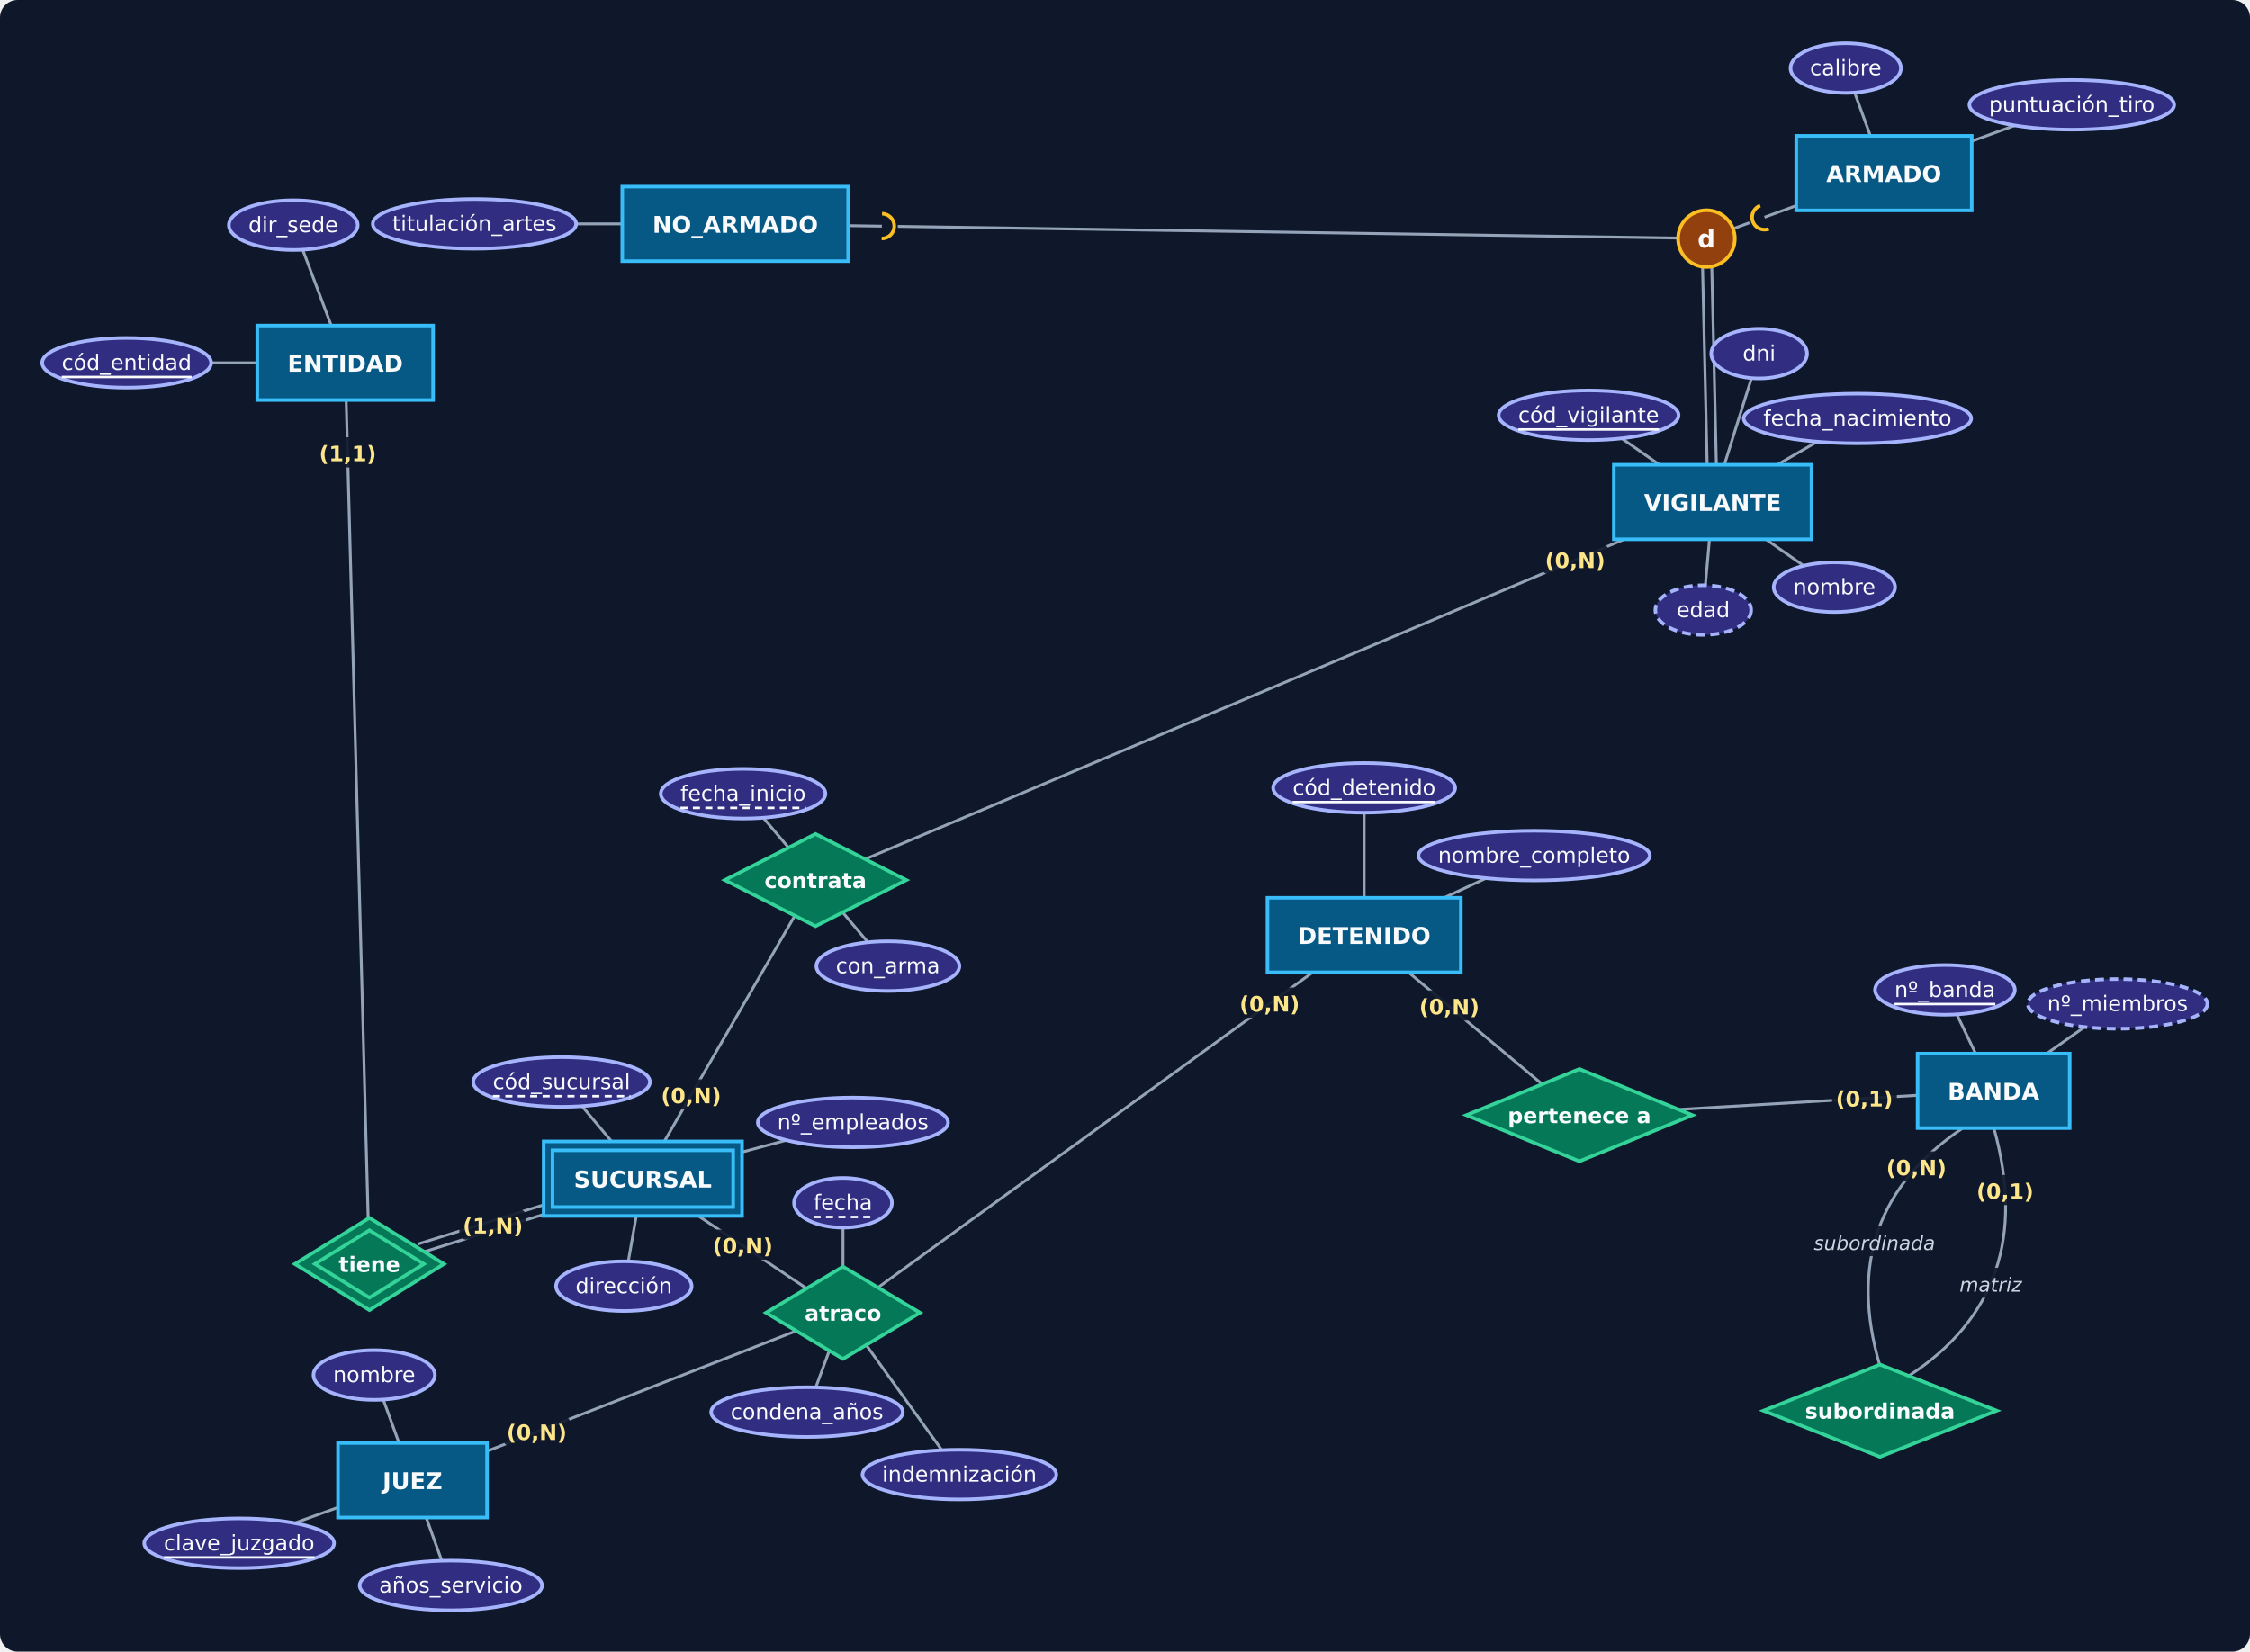
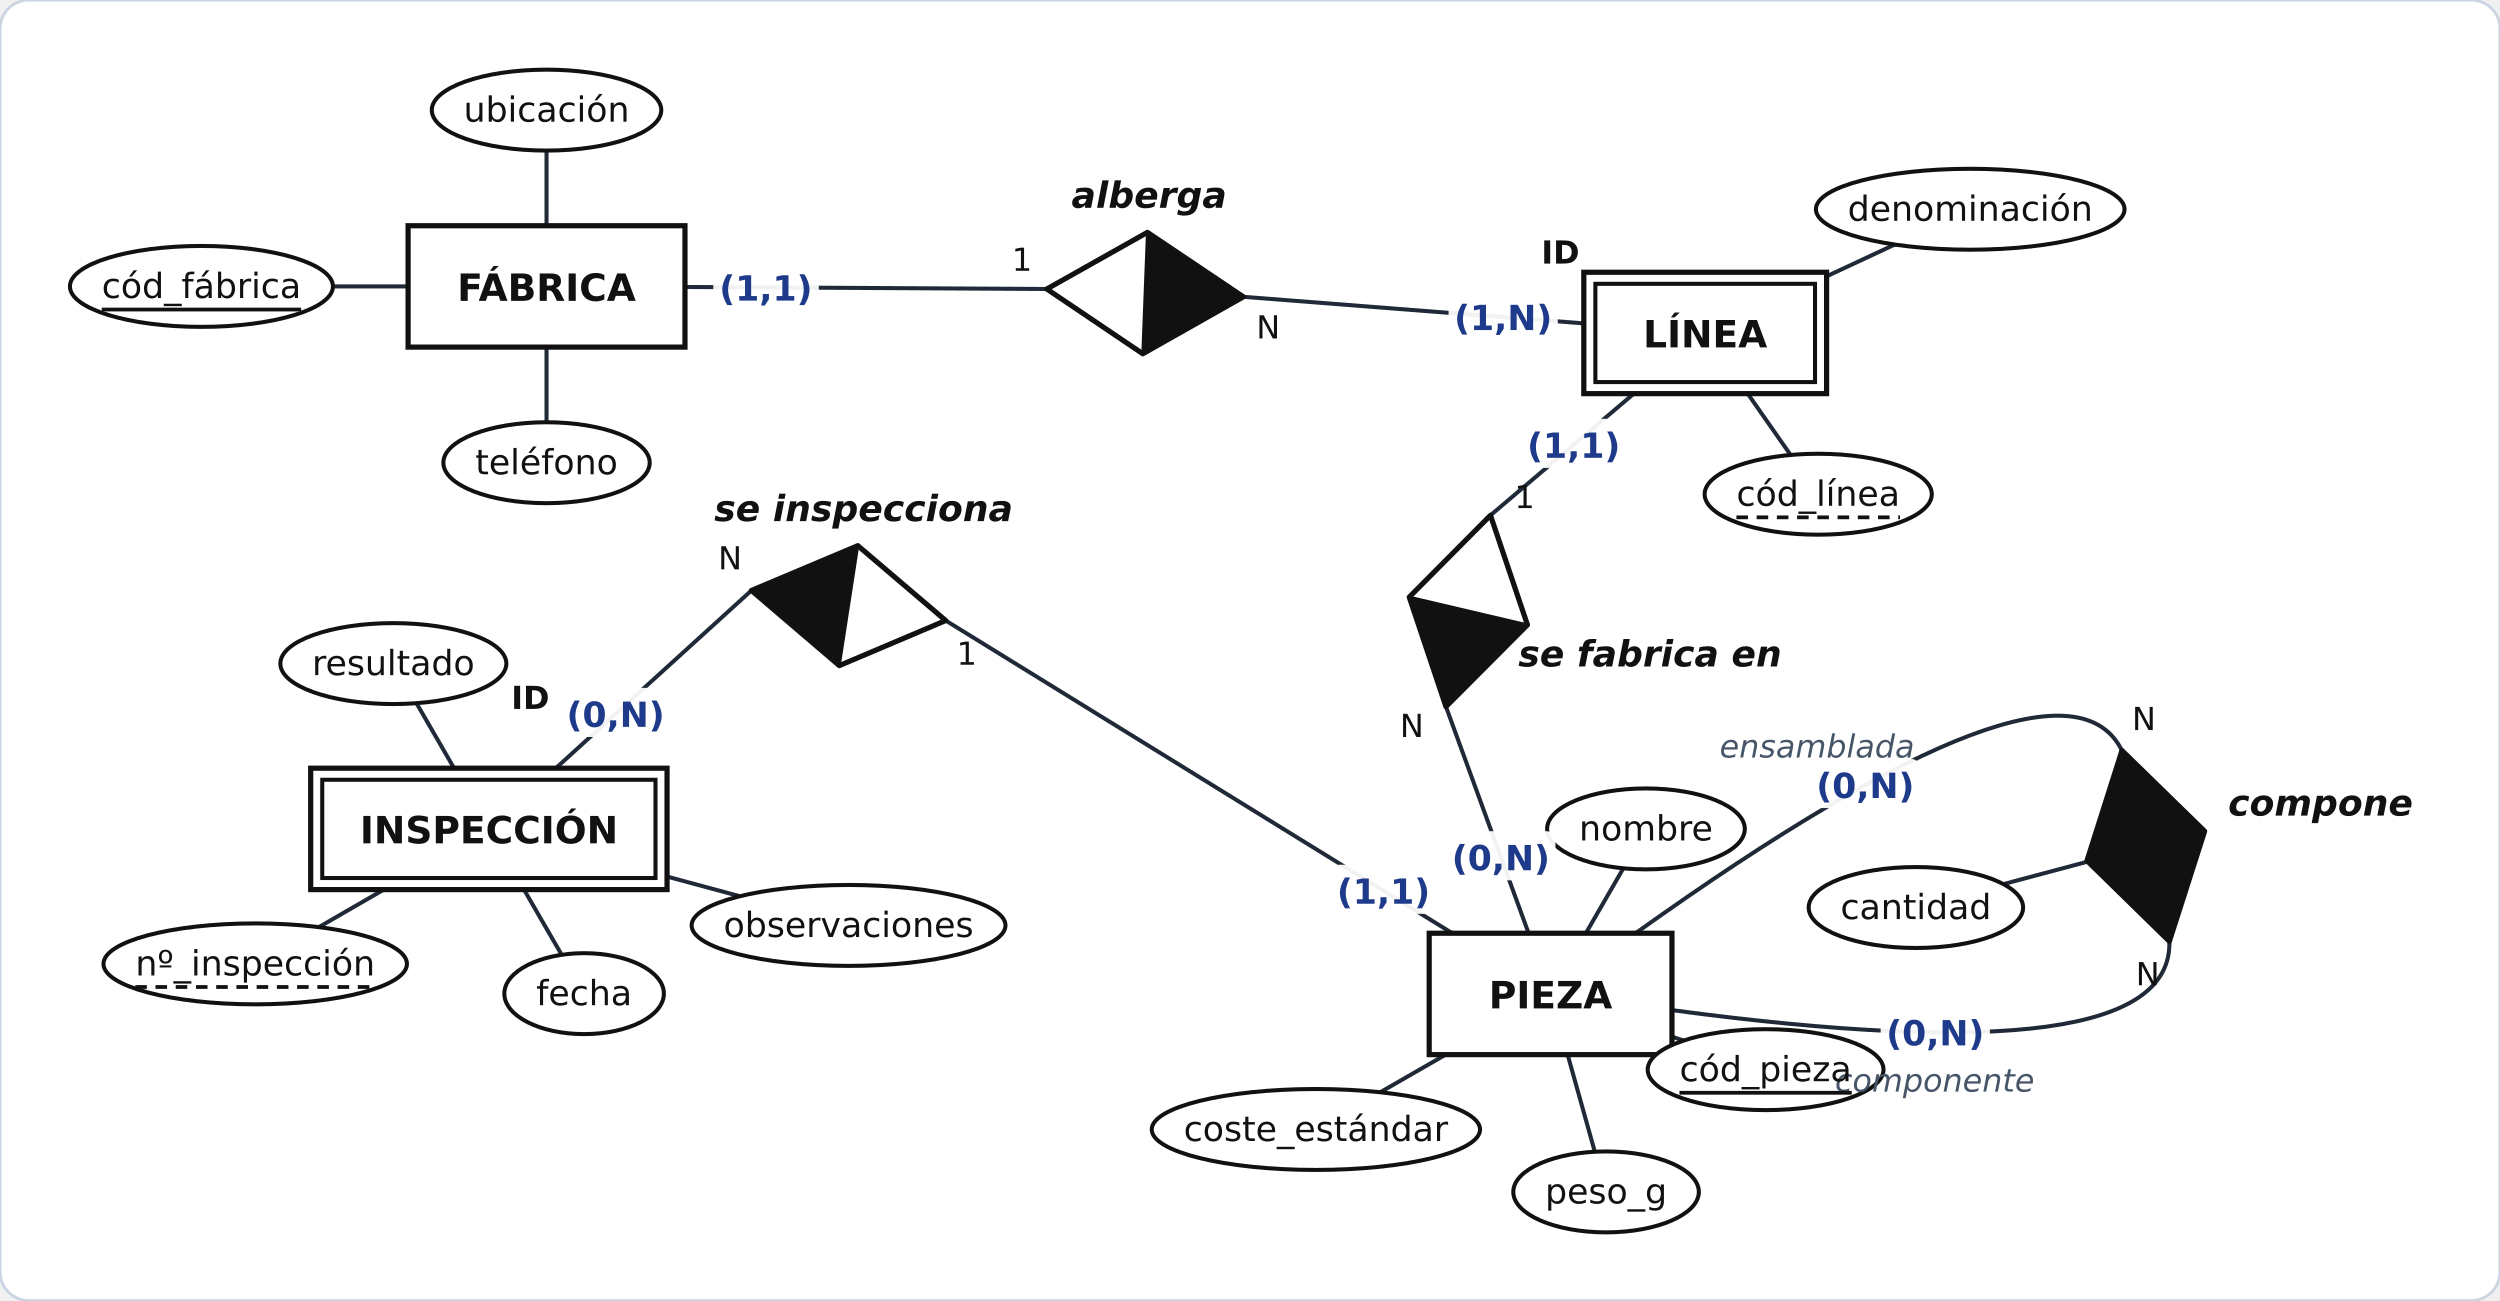
- <svg xmlns="http://www.w3.org/2000/svg" viewBox="-132 -1231 1268 931" width="1268" height="931" role="img" aria-labelledby="t d" font-family="DejaVu Sans, Verdana, Arial, sans-serif">
-   <rect x="-132" y="-1231" width="1268" height="931" rx="10" fill="#0f172a" />
-   <g stroke="#94a3b8" stroke-width="1.6" fill="none">
-     <line x1="13.0" y1="-1026.5" x2="-13.0" y2="-1026.5" />
-     <line x1="54.7" y1="-1047.5" x2="38.6" y2="-1090.3" />
-     <line x1="226.6" y1="-545.6" x2="222.1" y2="-520.0" />
-     <line x1="212.7" y1="-587.6" x2="196.0" y2="-607.5" />
-     <line x1="286.2" y1="-581.6" x2="311.3" y2="-588.3" />
-     <line x1="863.2" y1="-927.0" x2="884.5" y2="-912.1" />
-     <line x1="831.4" y1="-927.0" x2="829.1" y2="-901.1" />
-     <line x1="803.2" y1="-969.0" x2="781.9" y2="-983.9" />
-     <line x1="839.8" y1="-969.0" x2="855.1" y2="-1017.9" />
-     <line x1="869.6" y1="-969.0" x2="892.1" y2="-982.0" />
-     <line x1="922.1" y1="-1154.4" x2="913.2" y2="-1178.8" />
-     <line x1="979.2" y1="-1151.4" x2="1003.6" y2="-1160.3" />
-     <line x1="218.7" y1="-1104.8" x2="192.7" y2="-1104.8" />
-     <line x1="636.8" y1="-724.9" x2="636.8" y2="-772.9" />
-     <line x1="681.8" y1="-724.9" x2="705.4" y2="-735.9" />
-     <line x1="981.4" y1="-637.1" x2="970.8" y2="-659.2" />
-     <line x1="1021.5" y1="-637.1" x2="1042.8" y2="-652.1" />
-     <line x1="108.2" y1="-375.6" x2="117.0" y2="-351.2" />
-     <line x1="58.5" y1="-381.3" x2="34.1" y2="-372.5" />
-     <line x1="92.9" y1="-417.6" x2="84.0" y2="-442.1" />
-     <line x1="342.9" y1="-716.7" x2="357.1" y2="-699.9" />
-     <line x1="312.4" y1="-753.2" x2="298.2" y2="-770.0" />
-     <line x1="356.2" y1="-472.8" x2="398.8" y2="-413.6" />
-     <line x1="335.4" y1="-469.7" x2="327.8" y2="-449.0" />
-     <line x1="343.1" y1="-517.0" x2="343.1" y2="-539.0" />
-     <line x1="63.1" y1="-1005.5" x2="75.5" y2="-544.1" />
-     <line x1="175.2" y1="-546.7" x2="104.9" y2="-524.7" />
-     <line x1="173.6" y1="-551.6" x2="103.4" y2="-529.7" />
-     <line x1="242.4" y1="-587.6" x2="316.0" y2="-714.9" />
-     <line x1="783.4" y1="-927.0" x2="355.6" y2="-746.7" />
-     <line x1="948.7" y1="-613.6" x2="813.8" y2="-605.6" />
-     <line x1="661.8" y1="-682.9" x2="737.2" y2="-619.8" />
-     <path d="M991.7 -595.1 Q1017.3 -503.3 943.7 -455.4" fill="none" />
-     <path d="M974.1 -595.1 Q902.4 -546.9 927.3 -461.7" fill="none" />
-     <line x1="607.8" y1="-682.9" x2="362.8" y2="-505.2" />
-     <line x1="261.6" y1="-545.6" x2="322.6" y2="-504.7" />
-     <line x1="142.5" y1="-413.0" x2="316.8" y2="-480.8" />
-     <line x1="830.1" y1="-968.9" x2="827.5" y2="-1080.5" />
-     <line x1="835.3" y1="-969.0" x2="832.7" y2="-1080.6" />
-     <line x1="844.8" y1="-1102.1" x2="880.3" y2="-1115.1" />
-     <line x1="813.7" y1="-1096.8" x2="346.1" y2="-1103.8" />
+ <svg xmlns="http://www.w3.org/2000/svg" viewBox="677 -1073 865 450" width="865" height="450" role="img" aria-labelledby="t d" font-family="DejaVu Sans, Verdana, Arial, sans-serif">
+   <rect x="677" y="-1073" width="865" height="450" rx="10" fill="#ffffff" stroke="#cbd5e1" />
+   <g stroke="#1f2937" stroke-width="1.4" fill="none">
+     <line x1="866.1" y1="-952.9" x2="866.1" y2="-926.9" />
+     <line x1="818.2" y1="-973.9" x2="792.2" y2="-973.9" />
+     <line x1="866.1" y1="-994.9" x2="866.1" y2="-1020.9" />
+     <line x1="1281.7" y1="-936.8" x2="1296.6" y2="-915.5" />
+     <line x1="1309.0" y1="-977.4" x2="1332.6" y2="-988.4" />
+     <line x1="1255.5" y1="-714.3" x2="1259.4" y2="-713.0" />
+     <line x1="1219.4" y1="-708.1" x2="1228.8" y2="-674.5" />
+     <line x1="1177.2" y1="-708.1" x2="1154.6" y2="-695.1" />
+     <line x1="1225.7" y1="-750.1" x2="1238.7" y2="-772.6" />
+     <line x1="907.8" y1="-769.7" x2="933.0" y2="-762.9" />
+     <line x1="858.3" y1="-765.2" x2="871.3" y2="-742.7" />
+     <line x1="809.8" y1="-765.2" x2="787.3" y2="-752.2" />
+     <line x1="834.1" y1="-807.2" x2="821.1" y2="-829.7" />
+     <line x1="1399.4" y1="-774.9" x2="1370.2" y2="-767.1" />
+     <line x1="1039.2" y1="-973.0" x2="914.0" y2="-973.7" />
+     <line x1="1107.2" y1="-970.3" x2="1225.0" y2="-961.1" />
+     <line x1="1177.3" y1="-828.5" x2="1205.9" y2="-750.1" />
+     <line x1="1192.7" y1="-894.7" x2="1242.3" y2="-936.8" />
+     <path d="M1411.2 -813.3 Q1390.4 -855.5 1242.9 -750.1" fill="none" />
+     <path d="M1427.6 -747.3 Q1429.0 -700.2 1255.5 -723.5" fill="none" />
+     <line x1="1004.2" y1="-858.3" x2="1179.5" y2="-750.1" />
+     <line x1="937.0" y1="-868.7" x2="869.3" y2="-807.2" />
  </g>
-   <g transform="translate(859.6 -1107.5) rotate(-20.2)">
-     <rect x="-6" y="-8" width="9" height="16" fill="#0f172a" stroke="none" />
-     <path d="M3 -7 A7 7 0 0 0 3 7" fill="none" stroke="#fbbf24" stroke-width="2" />
-   </g>
-   <g transform="translate(368.0 -1103.5) rotate(-179.1)">
-     <rect x="-6" y="-8" width="9" height="16" fill="#0f172a" stroke="none" />
-     <path d="M3 -7 A7 7 0 0 0 3 7" fill="none" stroke="#fbbf24" stroke-width="2" />
-   </g>
-   <rect x="13.0" y="-1047.5" width="99.1" height="42.0" fill="#075985" stroke="#38bdf8" stroke-width="2" />
-   <rect x="174.4" y="-587.6" width="111.8" height="42.0" fill="#075985" stroke="#38bdf8" stroke-width="2" />
-   <rect x="179.4" y="-582.6" width="101.8" height="32.0" fill="none" stroke="#38bdf8" stroke-width="2" />
-   <rect x="777.5" y="-969.0" width="111.4" height="42.0" fill="#075985" stroke="#38bdf8" stroke-width="2" />
-   <rect x="880.3" y="-1154.4" width="98.9" height="42.0" fill="#075985" stroke="#38bdf8" stroke-width="2" />
-   <rect x="218.7" y="-1125.8" width="127.3" height="42.0" fill="#075985" stroke="#38bdf8" stroke-width="2" />
-   <rect x="582.3" y="-724.9" width="109.0" height="42.0" fill="#075985" stroke="#38bdf8" stroke-width="2" />
-   <rect x="948.7" y="-637.1" width="85.7" height="42.0" fill="#075985" stroke="#38bdf8" stroke-width="2" />
-   <rect x="58.5" y="-417.6" width="84.0" height="42.0" fill="#075985" stroke="#38bdf8" stroke-width="2" />
-   <polygon points="76.2,-544.5 118.2,-518.5 76.2,-492.5 34.2,-518.5" fill="#047857" stroke="#34d399" stroke-width="2" />
-   <polygon points="76.2,-537.5 106.9,-518.5 76.2,-499.5 45.5,-518.5" fill="none" stroke="#34d399" stroke-width="2" />
-   <polygon points="327.6,-760.9 378.8,-734.9 327.6,-708.9 276.5,-734.9" fill="#047857" stroke="#34d399" stroke-width="2" />
-   <polygon points="758.1,-628.4 821.8,-602.4 758.1,-576.4 694.4,-602.4" fill="#047857" stroke="#34d399" stroke-width="2" />
-   <polygon points="927.5,-461.8 993.3,-435.8 927.5,-409.8 861.8,-435.8" fill="#047857" stroke="#34d399" stroke-width="2" />
-   <polygon points="343.1,-517.0 386.5,-491.0 343.1,-465.0 299.7,-491.0" fill="#047857" stroke="#34d399" stroke-width="2" />
-   <circle cx="829.7" cy="-1096.5" r="16" fill="#92400e" stroke="#fbbf24" stroke-width="2" />
-   <ellipse cx="-60.6" cy="-1026.5" rx="47.6" ry="14.0" fill="#312e81" stroke="#a5b4fc" stroke-width="2" />
-   <ellipse cx="33.3" cy="-1104.1" rx="36.3" ry="14.0" fill="#312e81" stroke="#a5b4fc" stroke-width="2" />
-   <ellipse cx="219.6" cy="-506.0" rx="38.2" ry="14.0" fill="#312e81" stroke="#a5b4fc" stroke-width="2" />
-   <ellipse cx="184.5" cy="-621.1" rx="49.8" ry="14.0" fill="#312e81" stroke="#a5b4fc" stroke-width="2" />
-   <ellipse cx="348.7" cy="-598.3" rx="53.6" ry="14.0" fill="#312e81" stroke="#a5b4fc" stroke-width="2" />
-   <ellipse cx="901.8" cy="-900.0" rx="34.2" ry="14.0" fill="#312e81" stroke="#a5b4fc" stroke-width="2" />
-   <ellipse cx="827.9" cy="-887.1" rx="27.0" ry="14.0" fill="#312e81" stroke="#a5b4fc" stroke-width="2" stroke-dasharray="5 3" />
-   <ellipse cx="763.3" cy="-996.9" rx="50.7" ry="14.0" fill="#312e81" stroke="#a5b4fc" stroke-width="2" />
-   <ellipse cx="859.4" cy="-1031.7" rx="27.0" ry="14.0" fill="#312e81" stroke="#a5b4fc" stroke-width="2" />
-   <ellipse cx="914.8" cy="-995.1" rx="64.1" ry="14.0" fill="#312e81" stroke="#a5b4fc" stroke-width="2" />
-   <ellipse cx="908.2" cy="-1192.6" rx="31.1" ry="14.0" fill="#312e81" stroke="#a5b4fc" stroke-width="2" />
-   <ellipse cx="1035.6" cy="-1171.9" rx="57.7" ry="14.0" fill="#312e81" stroke="#a5b4fc" stroke-width="2" />
-   <ellipse cx="135.4" cy="-1104.8" rx="57.3" ry="14.0" fill="#312e81" stroke="#a5b4fc" stroke-width="2" />
-   <ellipse cx="636.8" cy="-786.9" rx="51.3" ry="14.0" fill="#312e81" stroke="#a5b4fc" stroke-width="2" />
-   <ellipse cx="732.6" cy="-748.7" rx="65.2" ry="14.0" fill="#312e81" stroke="#a5b4fc" stroke-width="2" />
-   <ellipse cx="964.1" cy="-673.0" rx="39.4" ry="14.0" fill="#312e81" stroke="#a5b4fc" stroke-width="2" />
-   <ellipse cx="1061.4" cy="-665.1" rx="50.6" ry="14.0" fill="#312e81" stroke="#a5b4fc" stroke-width="2" stroke-dasharray="5 3" />
-   <ellipse cx="122.1" cy="-337.3" rx="51.4" ry="14.0" fill="#312e81" stroke="#a5b4fc" stroke-width="2" />
-   <ellipse cx="2.8" cy="-361.1" rx="53.5" ry="14.0" fill="#312e81" stroke="#a5b4fc" stroke-width="2" />
-   <ellipse cx="78.9" cy="-455.9" rx="34.2" ry="14.0" fill="#312e81" stroke="#a5b4fc" stroke-width="2" />
-   <ellipse cx="368.4" cy="-686.4" rx="40.3" ry="14.0" fill="#312e81" stroke="#a5b4fc" stroke-width="2" />
-   <ellipse cx="286.8" cy="-783.6" rx="46.4" ry="14.0" fill="#312e81" stroke="#a5b4fc" stroke-width="2" />
-   <ellipse cx="408.7" cy="-399.8" rx="54.6" ry="14.0" fill="#312e81" stroke="#a5b4fc" stroke-width="2" />
-   <ellipse cx="322.8" cy="-435.0" rx="54.0" ry="14.0" fill="#312e81" stroke="#a5b4fc" stroke-width="2" />
-   <ellipse cx="343.1" cy="-553.0" rx="27.6" ry="14.0" fill="#312e81" stroke="#a5b4fc" stroke-width="2" />
-   <rect x="45.7" y="-984.5" width="36.5" height="17" rx="4" fill="#0f172a" opacity="0.92" />
-   <text x="64.0" y="-971.0" font-size="12" fill="#fde68a" text-anchor="middle" font-weight="700">(1,1)</text>
-   <rect x="126.9" y="-549.2" width="37.8" height="17" rx="4" fill="#0f172a" opacity="0.92" />
-   <text x="145.8" y="-535.7" font-size="12" fill="#fde68a" text-anchor="middle" font-weight="700">(1,N)</text>
-   <rect x="238.6" y="-622.6" width="37.8" height="17" rx="4" fill="#0f172a" opacity="0.92" />
-   <text x="257.5" y="-609.1" font-size="12" fill="#fde68a" text-anchor="middle" font-weight="700">(0,N)</text>
-   <rect x="736.8" y="-924.3" width="37.8" height="17" rx="4" fill="#0f172a" opacity="0.92" />
-   <text x="755.7" y="-910.8" font-size="12" fill="#fde68a" text-anchor="middle" font-weight="700">(0,N)</text>
-   <rect x="900.5" y="-620.8" width="36.5" height="17" rx="4" fill="#0f172a" opacity="0.92" />
-   <text x="918.7" y="-607.3" font-size="12" fill="#fde68a" text-anchor="middle" font-weight="700">(0,1)</text>
-   <rect x="665.9" y="-672.7" width="37.8" height="17" rx="4" fill="#0f172a" opacity="0.92" />
-   <text x="684.8" y="-659.2" font-size="12" fill="#fde68a" text-anchor="middle" font-weight="700">(0,N)</text>
-   <rect x="979.8" y="-568.7" width="36.5" height="17" rx="4" fill="#0f172a" opacity="0.92" />
-   <text x="998.0" y="-555.2" font-size="12" fill="#fde68a" text-anchor="middle" font-weight="700">(0,1)</text>
-   <rect x="966.7" y="-516.4" width="46.3" height="17" rx="4" fill="#0f172a" opacity="0.92" />
-   <text x="989.9" y="-502.9" font-size="11" fill="#cbd5e1" text-anchor="middle" font-style="italic">matriz</text>
-   <rect x="929.1" y="-582.0" width="37.8" height="17" rx="4" fill="#0f172a" opacity="0.92" />
-   <text x="948.0" y="-568.5" font-size="12" fill="#fde68a" text-anchor="middle" font-weight="700">(0,N)</text>
-   <rect x="883.2" y="-539.9" width="82.5" height="17" rx="4" fill="#0f172a" opacity="0.92" />
-   <text x="924.4" y="-526.4" font-size="11" fill="#cbd5e1" text-anchor="middle" font-style="italic">subordinada</text>
-   <rect x="564.6" y="-674.3" width="37.8" height="17" rx="4" fill="#0f172a" opacity="0.92" />
-   <text x="583.5" y="-660.8" font-size="12" fill="#fde68a" text-anchor="middle" font-weight="700">(0,N)</text>
-   <rect x="267.7" y="-537.9" width="37.8" height="17" rx="4" fill="#0f172a" opacity="0.92" />
-   <text x="286.6" y="-524.4" font-size="12" fill="#fde68a" text-anchor="middle" font-weight="700">(0,N)</text>
-   <rect x="151.6" y="-432.8" width="37.8" height="17" rx="4" fill="#0f172a" opacity="0.92" />
-   <text x="170.5" y="-419.3" font-size="12" fill="#fde68a" text-anchor="middle" font-weight="700">(0,N)</text>
-   <text x="62.6" y="-1021.5" font-size="13" font-weight="700" text-anchor="middle" fill="#f8fafc">ENTIDAD</text>
-   <text x="230.3" y="-561.6" font-size="13" font-weight="700" text-anchor="middle" fill="#f8fafc">SUCURSAL</text>
-   <text x="833.2" y="-943.0" font-size="13" font-weight="700" text-anchor="middle" fill="#f8fafc">VIGILANTE</text>
-   <text x="929.7" y="-1128.4" font-size="13" font-weight="700" text-anchor="middle" fill="#f8fafc">ARMADO</text>
-   <text x="282.4" y="-1099.8" font-size="13" font-weight="700" text-anchor="middle" fill="#f8fafc">NO_ARMADO</text>
-   <text x="636.8" y="-698.9" font-size="13" font-weight="700" text-anchor="middle" fill="#f8fafc">DETENIDO</text>
-   <text x="991.5" y="-611.1" font-size="13" font-weight="700" text-anchor="middle" fill="#f8fafc">BANDA</text>
-   <text x="100.5" y="-391.6" font-size="13" font-weight="700" text-anchor="middle" fill="#f8fafc">JUEZ</text>
-   <text x="76.2" y="-514.0" font-size="12" font-weight="700" text-anchor="middle" fill="#f8fafc">tiene</text>
-   <text x="327.6" y="-730.4" font-size="12" font-weight="700" text-anchor="middle" fill="#f8fafc">contrata</text>
-   <text x="758.1" y="-597.9" font-size="12" font-weight="700" text-anchor="middle" fill="#f8fafc">pertenece a</text>
-   <text x="927.5" y="-431.3" font-size="12" font-weight="700" text-anchor="middle" fill="#f8fafc">subordinada</text>
-   <text x="343.1" y="-486.5" font-size="12" font-weight="700" text-anchor="middle" fill="#f8fafc">atraco</text>
-   <text x="829.7" y="-1091.5" font-size="14" font-weight="700" text-anchor="middle" fill="#f8fafc">d</text>
-   <text x="-60.6" y="-1022.5" font-size="12" text-anchor="middle" fill="#f8fafc">cód_entidad</text>
-   <line x1="-97.2" y1="-1018.5" x2="-24.0" y2="-1018.5" stroke="#f8fafc" stroke-width="1.4" />
-   <text x="33.3" y="-1100.1" font-size="12" text-anchor="middle" fill="#f8fafc">dir_sede</text>
-   <text x="219.6" y="-502.0" font-size="12" text-anchor="middle" fill="#f8fafc">dirección</text>
-   <text x="184.5" y="-617.1" font-size="12" text-anchor="middle" fill="#f8fafc">cód_sucursal</text>
-   <line x1="145.8" y1="-613.1" x2="223.3" y2="-613.1" stroke="#f8fafc" stroke-width="1.4" stroke-dasharray="4 3" />
-   <text x="348.7" y="-594.3" font-size="12" text-anchor="middle" fill="#f8fafc">nº_empleados</text>
-   <text x="901.8" y="-896.0" font-size="12" text-anchor="middle" fill="#f8fafc">nombre</text>
-   <text x="827.9" y="-883.1" font-size="12" text-anchor="middle" fill="#f8fafc">edad</text>
-   <text x="763.3" y="-992.9" font-size="12" text-anchor="middle" fill="#f8fafc">cód_vigilante</text>
-   <line x1="723.7" y1="-988.9" x2="803.0" y2="-988.9" stroke="#f8fafc" stroke-width="1.4" />
-   <text x="859.4" y="-1027.7" font-size="12" text-anchor="middle" fill="#f8fafc">dni</text>
-   <text x="914.8" y="-991.1" font-size="12" text-anchor="middle" fill="#f8fafc">fecha_nacimiento</text>
-   <text x="908.2" y="-1188.6" font-size="12" text-anchor="middle" fill="#f8fafc">calibre</text>
-   <text x="1035.6" y="-1167.9" font-size="12" text-anchor="middle" fill="#f8fafc">puntuación_tiro</text>
-   <text x="135.4" y="-1100.8" font-size="12" text-anchor="middle" fill="#f8fafc">titulación_artes</text>
-   <text x="636.8" y="-782.9" font-size="12" text-anchor="middle" fill="#f8fafc">cód_detenido</text>
-   <line x1="596.5" y1="-778.9" x2="677.0" y2="-778.9" stroke="#f8fafc" stroke-width="1.4" />
-   <text x="732.6" y="-744.7" font-size="12" text-anchor="middle" fill="#f8fafc">nombre_completo</text>
-   <text x="964.1" y="-669.0" font-size="12" text-anchor="middle" fill="#f8fafc">nº_banda</text>
-   <line x1="935.7" y1="-665.0" x2="992.5" y2="-665.0" stroke="#f8fafc" stroke-width="1.4" />
-   <text x="1061.4" y="-661.1" font-size="12" text-anchor="middle" fill="#f8fafc">nº_miembros</text>
-   <text x="122.1" y="-333.3" font-size="12" text-anchor="middle" fill="#f8fafc">años_servicio</text>
-   <text x="2.8" y="-357.1" font-size="12" text-anchor="middle" fill="#f8fafc">clave_juzgado</text>
-   <line x1="-39.6" y1="-353.1" x2="45.3" y2="-353.1" stroke="#f8fafc" stroke-width="1.4" />
-   <text x="78.9" y="-451.9" font-size="12" text-anchor="middle" fill="#f8fafc">nombre</text>
-   <text x="368.4" y="-682.4" font-size="12" text-anchor="middle" fill="#f8fafc">con_arma</text>
-   <text x="286.8" y="-779.6" font-size="12" text-anchor="middle" fill="#f8fafc">fecha_inicio</text>
-   <line x1="251.5" y1="-775.6" x2="322.2" y2="-775.6" stroke="#f8fafc" stroke-width="1.4" stroke-dasharray="4 3" />
-   <text x="408.7" y="-395.8" font-size="12" text-anchor="middle" fill="#f8fafc">indemnización</text>
-   <text x="322.8" y="-431.0" font-size="12" text-anchor="middle" fill="#f8fafc">condena_años</text>
-   <text x="343.1" y="-549.0" font-size="12" text-anchor="middle" fill="#f8fafc">fecha</text>
-   <line x1="326.5" y1="-545.0" x2="359.7" y2="-545.0" stroke="#f8fafc" stroke-width="1.4" stroke-dasharray="4 3" />
+   <rect x="818.2" y="-994.9" width="95.8" height="42.0" fill="#ffffff" stroke="#111111" stroke-width="1.8" />
+   <rect x="1225.0" y="-978.8" width="84.0" height="42.0" fill="#ffffff" stroke="#111111" stroke-width="1.8" />
+   <rect x="1229.0" y="-974.8" width="76.0" height="34.0" fill="none" stroke="#111111" stroke-width="1.4" />
+   <rect x="1171.5" y="-750.1" width="84.0" height="42.0" fill="#ffffff" stroke="#111111" stroke-width="1.8" />
+   <rect x="784.5" y="-807.2" width="123.3" height="42.0" fill="#ffffff" stroke="#111111" stroke-width="1.8" />
+   <rect x="788.5" y="-803.2" width="115.3" height="34.0" fill="none" stroke="#111111" stroke-width="1.4" />
+   <polygon points="1039.2,-973.0 1072.4,-950.6 1074.0,-992.6" fill="#ffffff" stroke="none" />
+   <polygon points="1107.2,-970.3 1072.4,-950.6 1074.0,-992.6" fill="#111111" stroke="none" />
+   <polygon points="1039.2,-973.0 1072.4,-950.6 1107.2,-970.3 1074.0,-992.6" fill="none" stroke="#111111" stroke-width="1.8" stroke-linejoin="round" />
+   <line x1="1072.4" y1="-950.6" x2="1074.0" y2="-992.6" stroke="#111111" stroke-width="1" />
+   <polygon points="1177.3,-828.5 1205.5,-856.8 1164.6,-866.4" fill="#111111" stroke="none" />
+   <polygon points="1192.7,-894.7 1205.5,-856.8 1164.6,-866.4" fill="#ffffff" stroke="none" />
+   <polygon points="1177.3,-828.5 1205.5,-856.8 1192.7,-894.7 1164.6,-866.4" fill="none" stroke="#111111" stroke-width="1.8" stroke-linejoin="round" />
+   <line x1="1205.5" y1="-856.8" x2="1164.6" y2="-866.4" stroke="#111111" stroke-width="1" />
+   <polygon points="1411.2,-813.3 1399.1,-775.2 1439.8,-785.4" fill="#111111" stroke="none" />
+   <polygon points="1427.6,-747.3 1399.1,-775.2 1439.8,-785.4" fill="#111111" stroke="none" />
+   <polygon points="1411.2,-813.3 1399.1,-775.2 1427.6,-747.3 1439.8,-785.4" fill="none" stroke="#111111" stroke-width="1.8" stroke-linejoin="round" />
+   <line x1="1399.1" y1="-775.2" x2="1439.8" y2="-785.4" stroke="#111111" stroke-width="1" />
+   <polygon points="1004.2,-858.3 973.8,-884.2 967.4,-842.7" fill="#ffffff" stroke="none" />
+   <polygon points="937.0,-868.7 973.8,-884.2 967.4,-842.7" fill="#111111" stroke="none" />
+   <polygon points="1004.2,-858.3 973.8,-884.2 937.0,-868.7 967.4,-842.7" fill="none" stroke="#111111" stroke-width="1.8" stroke-linejoin="round" />
+   <line x1="973.8" y1="-884.2" x2="967.4" y2="-842.7" stroke="#111111" stroke-width="1" />
+   <ellipse cx="866.1" cy="-912.9" rx="35.7" ry="14.0" fill="#ffffff" stroke="#111111" stroke-width="1.4" />
+   <ellipse cx="746.7" cy="-973.9" rx="45.5" ry="14.0" fill="#ffffff" stroke="#111111" stroke-width="1.4" />
+   <ellipse cx="866.1" cy="-1034.9" rx="39.7" ry="14.0" fill="#ffffff" stroke="#111111" stroke-width="1.4" />
+   <ellipse cx="1306.1" cy="-902.0" rx="39.3" ry="14.0" fill="#ffffff" stroke="#111111" stroke-width="1.4" />
+   <ellipse cx="1358.7" cy="-1000.6" rx="53.4" ry="14.0" fill="#ffffff" stroke="#111111" stroke-width="1.4" />
+   <ellipse cx="1287.9" cy="-702.9" rx="40.8" ry="14.0" fill="#ffffff" stroke="#111111" stroke-width="1.4" />
+   <ellipse cx="1232.7" cy="-660.6" rx="32.1" ry="14.0" fill="#ffffff" stroke="#111111" stroke-width="1.4" />
+   <ellipse cx="1132.3" cy="-682.2" rx="56.8" ry="14.0" fill="#ffffff" stroke="#111111" stroke-width="1.4" />
+   <ellipse cx="1246.5" cy="-786.2" rx="34.2" ry="14.0" fill="#ffffff" stroke="#111111" stroke-width="1.4" />
+   <ellipse cx="970.6" cy="-752.8" rx="54.3" ry="14.0" fill="#ffffff" stroke="#111111" stroke-width="1.4" />
+   <ellipse cx="879.1" cy="-729.2" rx="27.6" ry="14.0" fill="#ffffff" stroke="#111111" stroke-width="1.4" />
+   <ellipse cx="765.3" cy="-739.5" rx="52.5" ry="14.0" fill="#ffffff" stroke="#111111" stroke-width="1.4" />
+   <ellipse cx="813.1" cy="-843.4" rx="39.1" ry="14.0" fill="#ffffff" stroke="#111111" stroke-width="1.4" />
+   <ellipse cx="1339.9" cy="-759.0" rx="37.1" ry="14.0" fill="#ffffff" stroke="#111111" stroke-width="1.4" />
+   <rect x="923.8" y="-982.5" width="36.5" height="17" rx="3" fill="#ffffff" opacity="0.94" />
+   <text x="942.0" y="-969.0" font-size="12" fill="#1e3a8a" text-anchor="middle" font-weight="700">(1,1)</text>
+   <text x="1030.6" y="-979.3" font-size="11" fill="#111111" text-anchor="middle">1</text>
+   <rect x="1178.2" y="-972.3" width="37.8" height="17" rx="3" fill="#ffffff" opacity="0.94" />
+   <text x="1197.1" y="-958.8" font-size="12" fill="#1e3a8a" text-anchor="middle" font-weight="700">(1,N)</text>
+   <text x="1115.8" y="-955.9" font-size="11" fill="#111111" text-anchor="middle">N</text>
+   <text x="1216.9" y="-981.8" font-size="11" font-weight="700" fill="#111111" text-anchor="middle">ID</text>
+   <rect x="1177.4" y="-785.4" width="37.8" height="17" rx="3" fill="#ffffff" opacity="0.94" />
+   <text x="1196.3" y="-771.9" font-size="12" fill="#1e3a8a" text-anchor="middle" font-weight="700">(0,N)</text>
+   <text x="1165.5" y="-818.0" font-size="11" fill="#111111" text-anchor="middle">N</text>
+   <rect x="1203.3" y="-928.1" width="36.5" height="17" rx="3" fill="#ffffff" opacity="0.94" />
+   <text x="1221.5" y="-914.6" font-size="12" fill="#1e3a8a" text-anchor="middle" font-weight="700">(1,1)</text>
+   <text x="1204.5" y="-897.2" font-size="11" fill="#111111" text-anchor="middle">1</text>
+   <rect x="1303.5" y="-810.4" width="37.8" height="17" rx="3" fill="#ffffff" opacity="0.94" />
+   <text x="1322.4" y="-796.9" font-size="12" fill="#1e3a8a" text-anchor="middle" font-weight="700">(0,N)</text>
+   <text x="1418.8" y="-820.4" font-size="11" fill="#111111" text-anchor="middle">N</text>
+   <text x="1305.7" y="-810.9" font-size="11" fill="#475569" text-anchor="middle" font-style="italic">ensamblada</text>
+   <rect x="1327.7" y="-724.8" width="37.8" height="17" rx="3" fill="#ffffff" opacity="0.94" />
+   <text x="1346.6" y="-711.3" font-size="12" fill="#1e3a8a" text-anchor="middle" font-weight="700">(0,N)</text>
+   <text x="1420.1" y="-732.1" font-size="11" fill="#111111" text-anchor="middle">N</text>
+   <text x="1346.4" y="-695.3" font-size="11" fill="#475569" text-anchor="middle" font-style="italic">componente</text>
+   <rect x="1137.4" y="-773.8" width="36.5" height="17" rx="3" fill="#ffffff" opacity="0.94" />
+   <text x="1155.7" y="-760.3" font-size="12" fill="#1e3a8a" text-anchor="middle" font-weight="700">(1,1)</text>
+   <text x="1011.5" y="-843.0" font-size="11" fill="#111111" text-anchor="middle">1</text>
+   <rect x="871.1" y="-835.0" width="37.8" height="17" rx="3" fill="#ffffff" opacity="0.94" />
+   <text x="890.0" y="-821.5" font-size="12" fill="#1e3a8a" text-anchor="middle" font-weight="700">(0,N)</text>
+   <text x="929.6" y="-876.0" font-size="11" fill="#111111" text-anchor="middle">N</text>
+   <text x="860.5" y="-827.7" font-size="11" font-weight="700" fill="#111111" text-anchor="middle">ID</text>
+   <text x="866.1" y="-968.9" font-size="13" font-weight="700" text-anchor="middle" fill="#111111">FÁBRICA</text>
+   <text x="1267.0" y="-952.8" font-size="13" font-weight="700" text-anchor="middle" fill="#111111">LÍNEA</text>
+   <text x="1213.5" y="-724.1" font-size="13" font-weight="700" text-anchor="middle" fill="#111111">PIEZA</text>
+   <text x="846.2" y="-781.2" font-size="13" font-weight="700" text-anchor="middle" fill="#111111">INSPECCIÓN</text>
+   <text x="1074.6" y="-1001.1" font-size="12.5" font-weight="700" font-style="italic" text-anchor="middle" fill="#111111">alberga</text>
+   <text x="1247.9" y="-842.4" font-size="12.5" font-weight="700" font-style="italic" text-anchor="middle" fill="#111111">se fabrica en</text>
+   <text x="1479.9" y="-790.8" font-size="12.5" font-weight="700" font-style="italic" text-anchor="middle" fill="#111111">compone</text>
+   <text x="975.8" y="-892.7" font-size="12.5" font-weight="700" font-style="italic" text-anchor="middle" fill="#111111">se inspecciona</text>
+   <text x="866.1" y="-908.9" font-size="12" text-anchor="middle" fill="#111111">teléfono</text>
+   <text x="746.7" y="-969.9" font-size="12" text-anchor="middle" fill="#111111">cód_fábrica</text>
+   <line x1="712.2" y1="-965.9" x2="781.2" y2="-965.9" stroke="#111111" stroke-width="1.3" />
+   <text x="866.1" y="-1030.9" font-size="12" text-anchor="middle" fill="#111111">ubicación</text>
+   <text x="1306.1" y="-898.0" font-size="12" text-anchor="middle" fill="#111111">cód_línea</text>
+   <line x1="1277.8" y1="-894.0" x2="1334.4" y2="-894.0" stroke="#111111" stroke-width="1.3" stroke-dasharray="4 3" />
+   <text x="1358.7" y="-996.6" font-size="12" text-anchor="middle" fill="#111111">denominación</text>
+   <text x="1287.9" y="-698.9" font-size="12" text-anchor="middle" fill="#111111">cód_pieza</text>
+   <line x1="1258.1" y1="-694.9" x2="1317.7" y2="-694.9" stroke="#111111" stroke-width="1.3" />
+   <text x="1232.7" y="-656.6" font-size="12" text-anchor="middle" fill="#111111">peso_g</text>
+   <text x="1132.3" y="-678.2" font-size="12" text-anchor="middle" fill="#111111">coste_estándar</text>
+   <text x="1246.5" y="-782.2" font-size="12" text-anchor="middle" fill="#111111">nombre</text>
+   <text x="970.6" y="-748.8" font-size="12" text-anchor="middle" fill="#111111">observaciones</text>
+   <text x="879.1" y="-725.2" font-size="12" text-anchor="middle" fill="#111111">fecha</text>
+   <text x="765.3" y="-735.5" font-size="12" text-anchor="middle" fill="#111111">nº_inspección</text>
+   <line x1="723.8" y1="-731.5" x2="806.7" y2="-731.5" stroke="#111111" stroke-width="1.3" stroke-dasharray="4 3" />
+   <text x="813.1" y="-839.4" font-size="12" text-anchor="middle" fill="#111111">resultado</text>
+   <text x="1339.9" y="-755.0" font-size="12" text-anchor="middle" fill="#111111">cantidad</text>
</svg>
